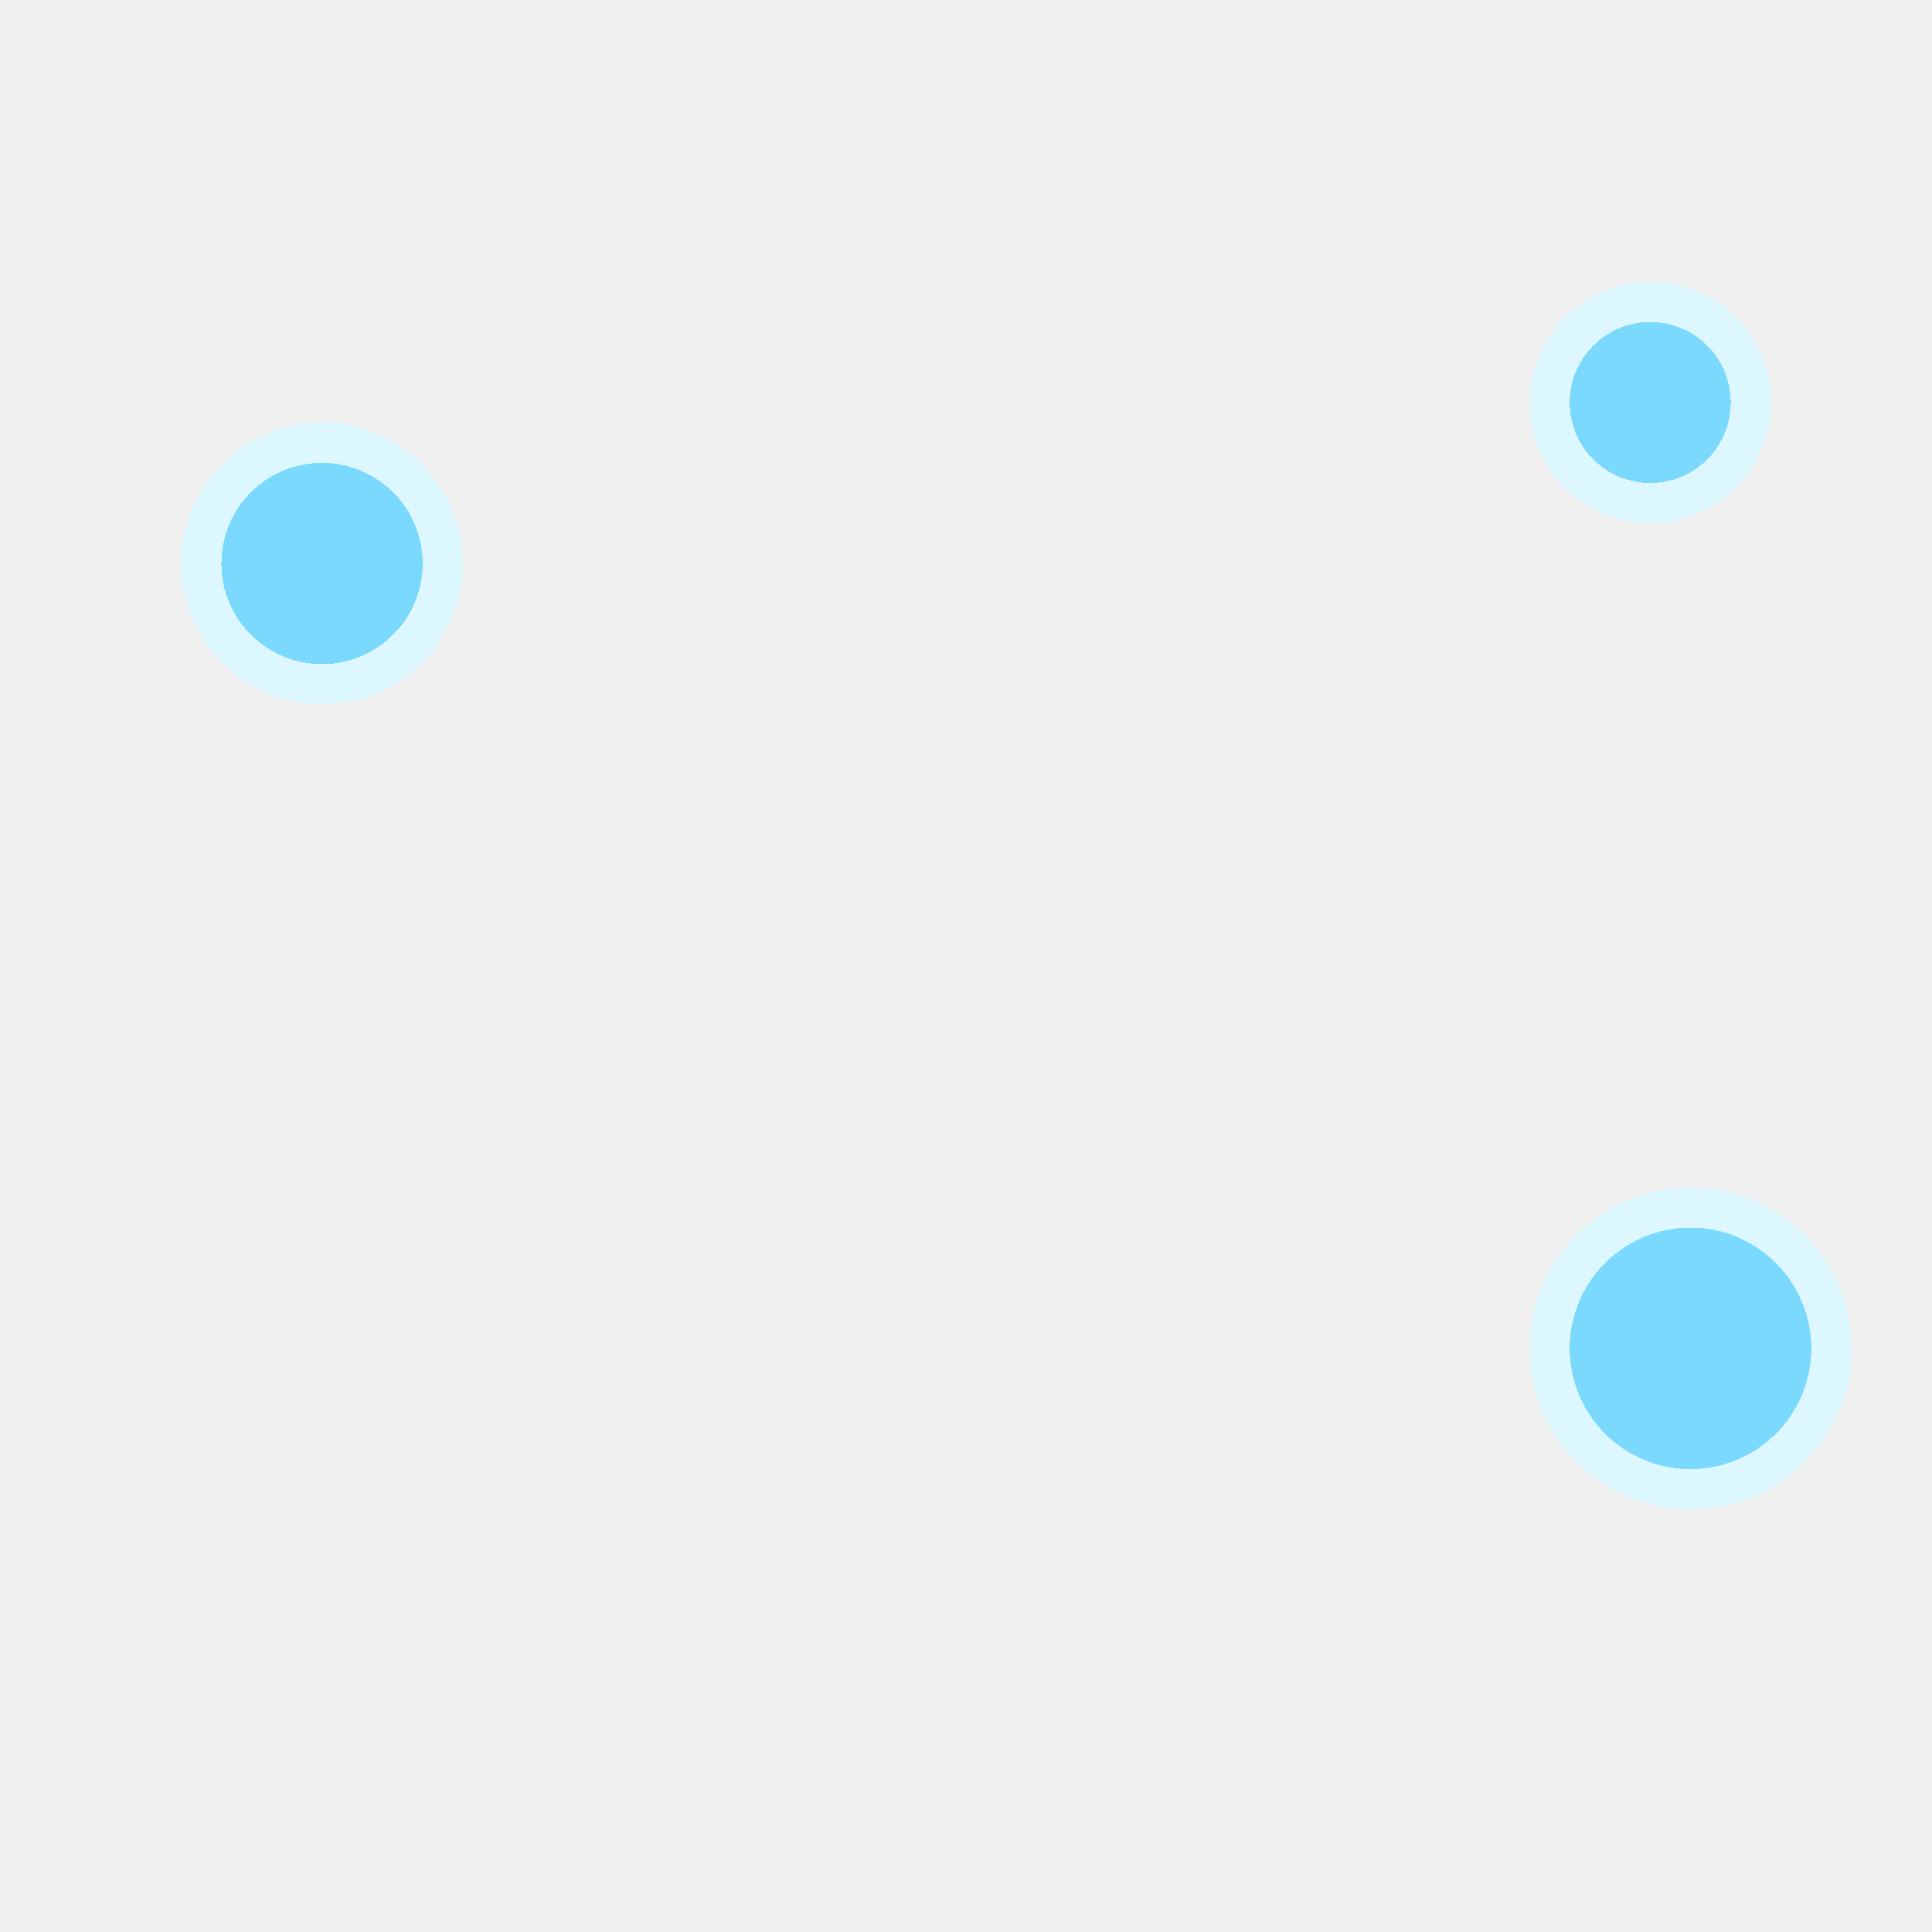
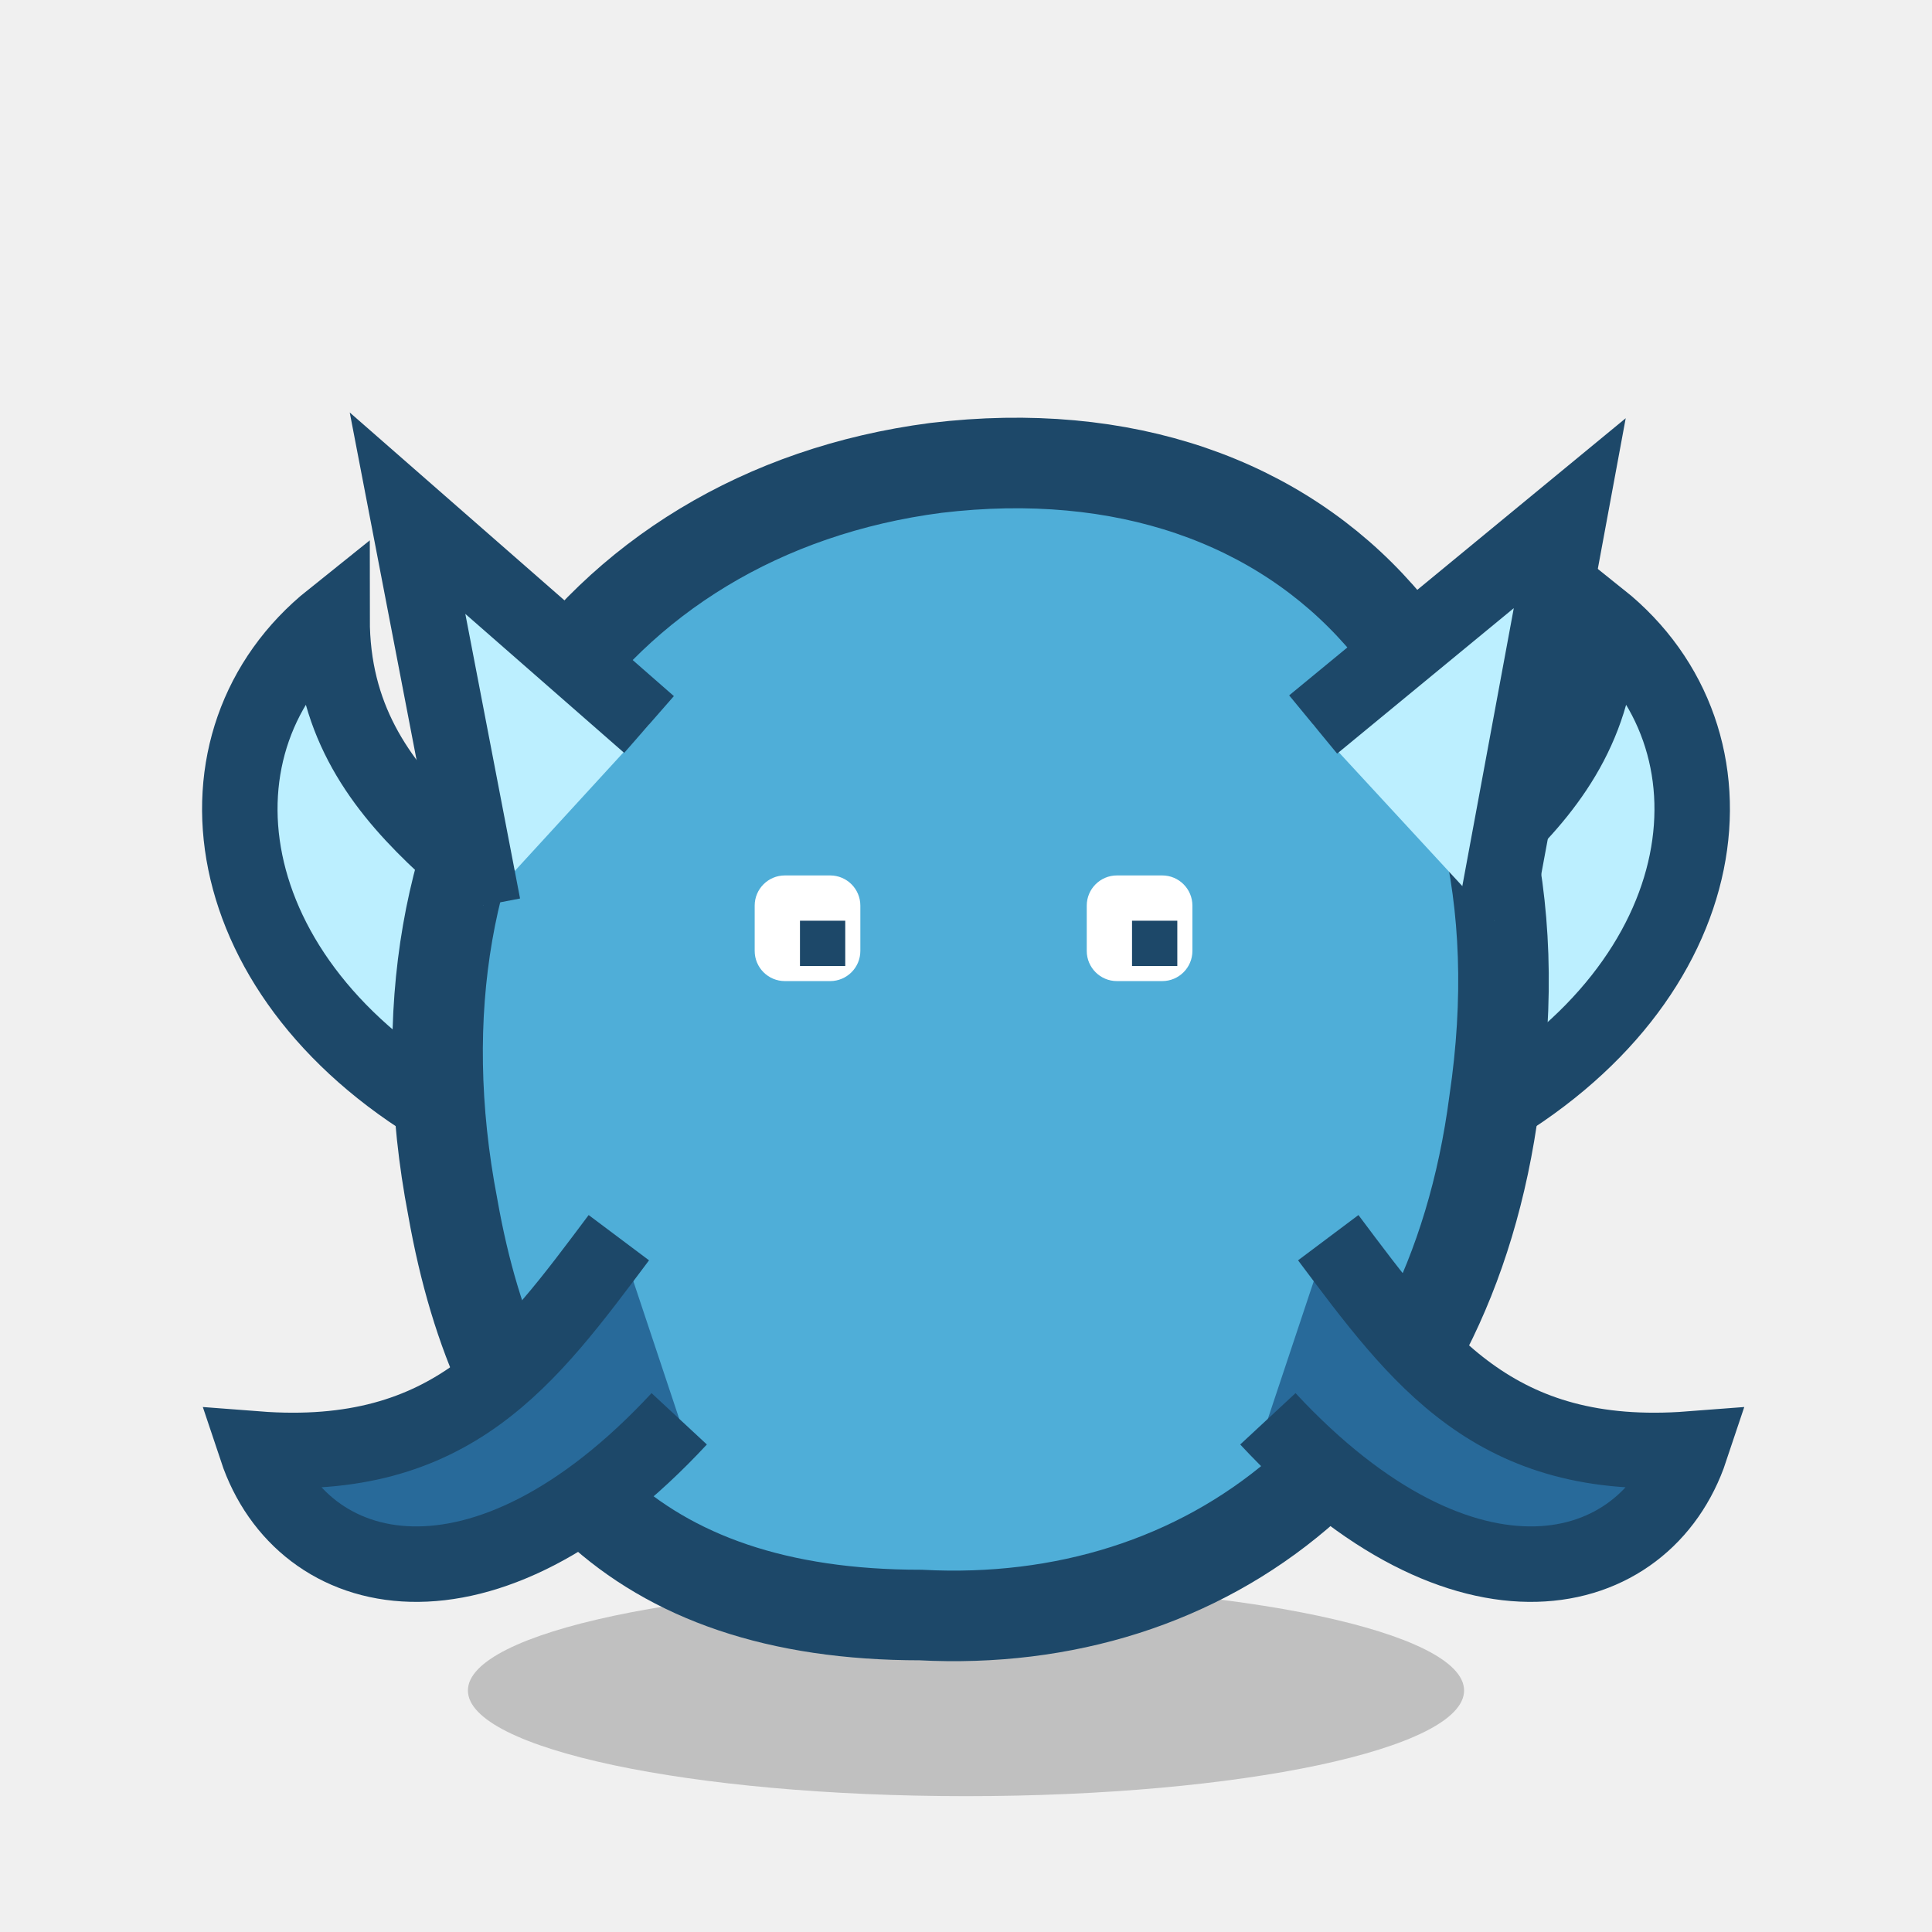
- <svg xmlns="http://www.w3.org/2000/svg" viewBox="0 0 96 96" shape-rendering="crispEdges">
-   <g style="color:#6fd6ff">
-     <g fill="#6fd6ff" stroke="#d9f7ff" stroke-width="2" opacity="0.9">
-       <circle cx="16" cy="28" r="6" />
-       <circle cx="82" cy="20" r="5" />
-       <circle cx="84" cy="67" r="7" />
-     </g>
-   </g>
+ <svg xmlns="http://www.w3.org/2000/svg" viewBox="0 0 128 128">
+   <ellipse cx="64" cy="112" rx="33" ry="7" fill="#000" opacity=".2" />
+   <path d="M30 74C14 65 12 49 22 41c0 13 12 17 18 25M98 74c16-9 18-25 8-33 0 13-12 17-18 25" fill="#bcefff" stroke="#1d4869" stroke-width="5" />
+   <path d="M30 80C25 54 39 34 62 31c25-3 41 15 37 42-3 23-19 35-38 34-19 0-28-10-31-27Z" fill="#4faed8" stroke="#1d4869" stroke-width="6" />
+   <path d="M43 48 27 34l5 26M87 48l17-14-5 27" fill="#bcefff" stroke="#1d4869" stroke-width="5" />
+   <path d="M45 94C32 108 20 105 17 96c13 1 18-6 24-14M84 94c13 14 25 11 28 2-13 1-18-6-24-14" fill="#286a9a" stroke="#1d4869" stroke-width="5" />
+   <rect x="50" y="58" width="7" height="7" rx="2" fill="#fff" />
+   <rect x="72" y="58" width="7" height="7" rx="2" fill="#fff" />
+   <rect x="53" y="61" width="3" height="3" fill="#1d4869" />
+   <rect x="75" y="61" width="3" height="3" fill="#1d4869" />
</svg>
